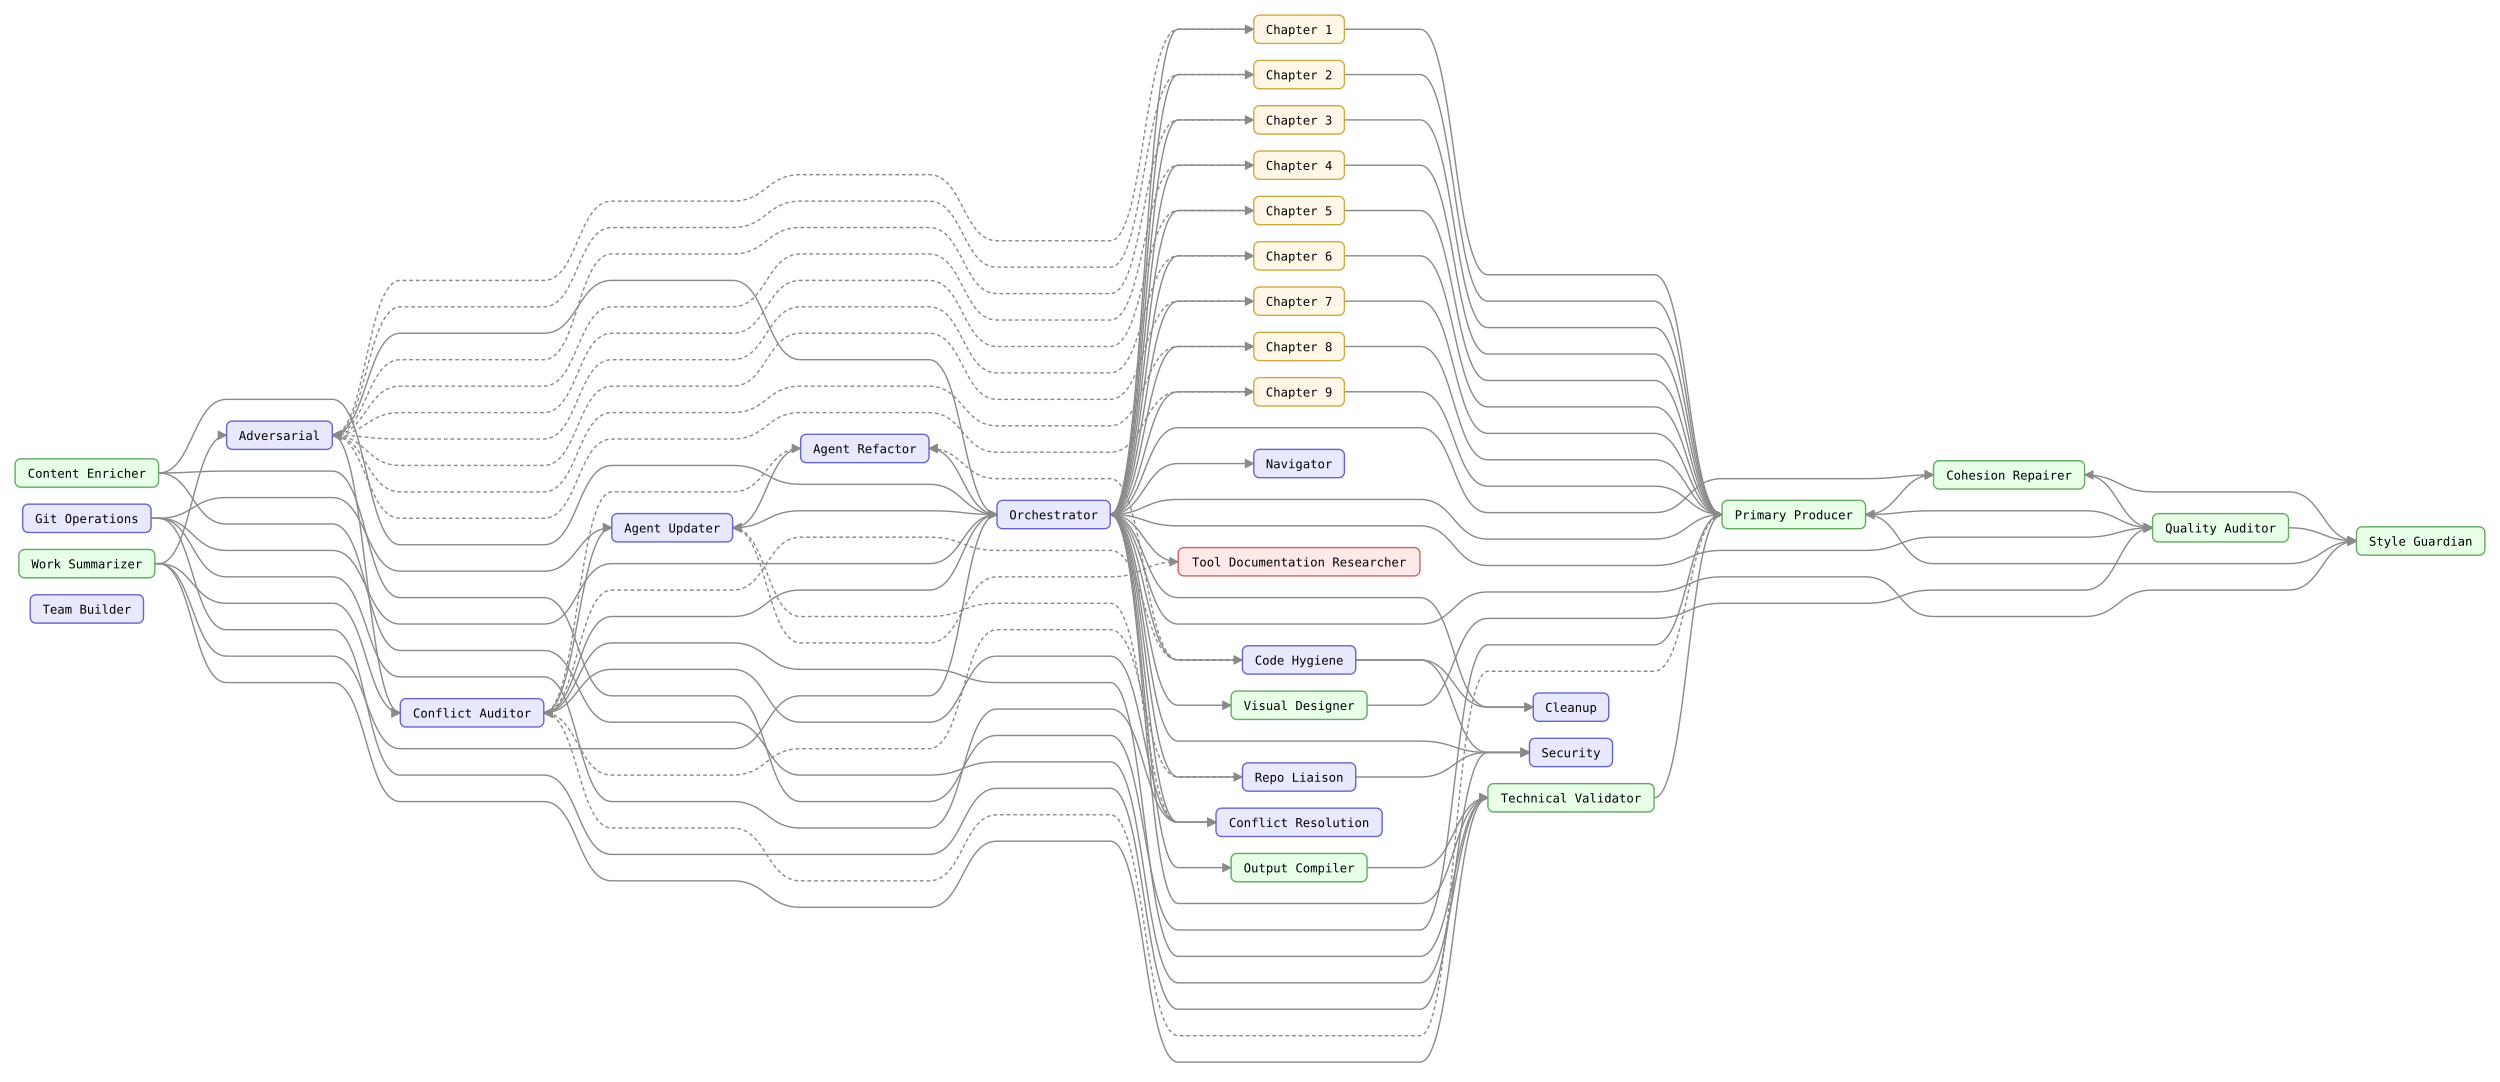
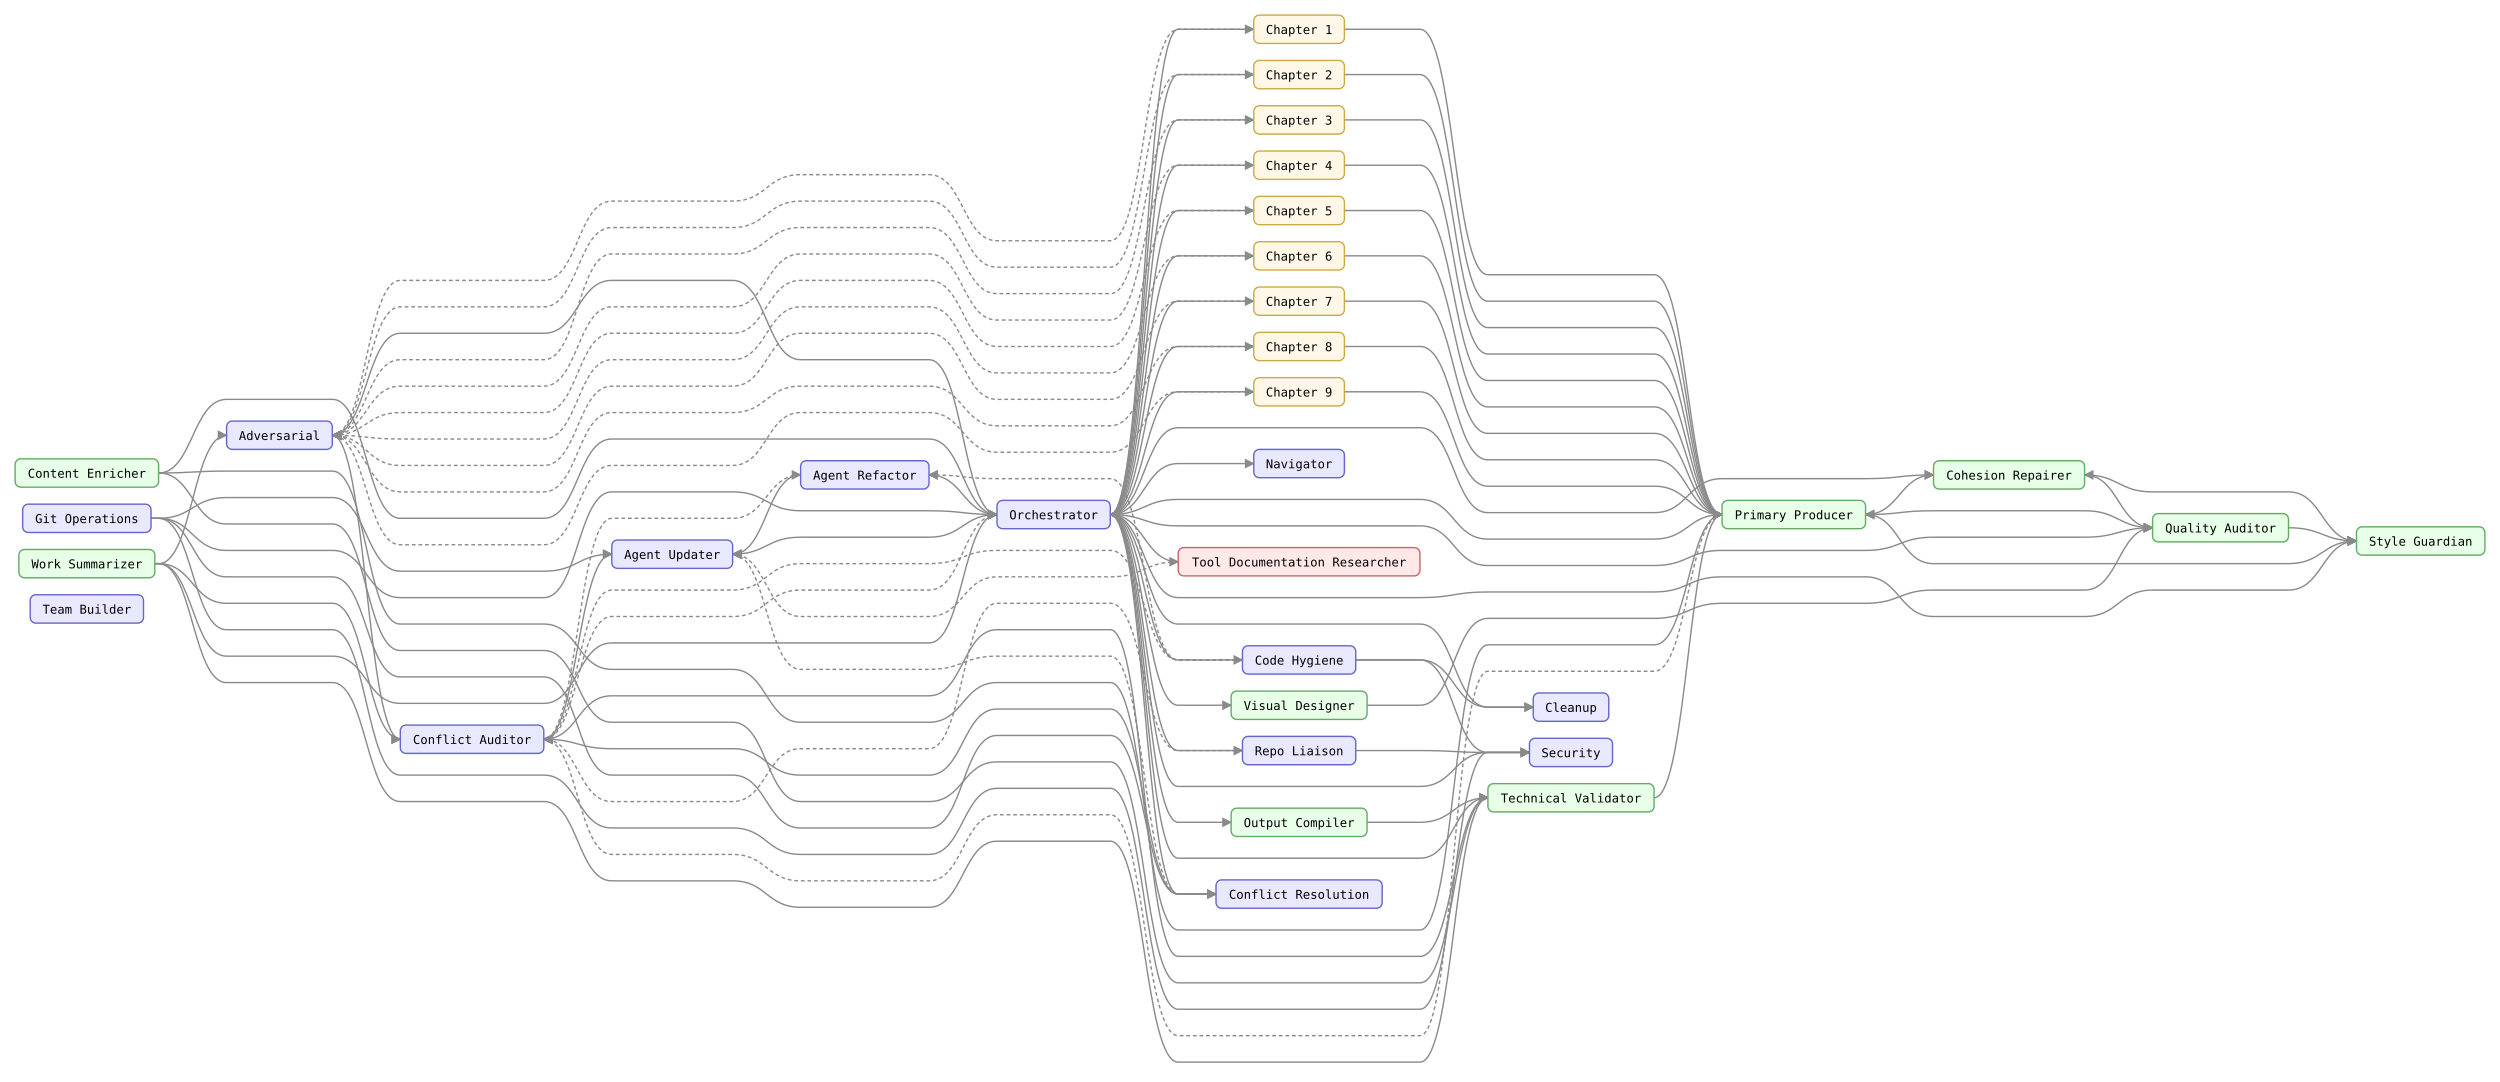
<svg xmlns="http://www.w3.org/2000/svg" viewBox="0 0 2648 1146" width="2648" height="1146" font-family="monospace">
  <defs>
    <marker id="arrow" viewBox="0 0 10 10" refX="9" refY="5" markerWidth="7" markerHeight="7" orient="auto-start-reverse">
      <polygon points="0,0 10,5 0,10" fill="#8a8a8a" />
    </marker>
  </defs>
-   <path d="M352,461 C388,461 388,755 424,755" fill="none" stroke="#8a8a8a" stroke-width="1.5" marker-end="url(#arrow)" />
+   <path d="M352,461 C388,461 388,783 424,783" fill="none" stroke="#8a8a8a" stroke-width="1.5" marker-end="url(#arrow)" />
  <path d="M352,461 C388,461 388,353 424,353 L576,353 C612,353 612,297 648,297 L776,297 C812,297 812,381 848,381 L984,381 C1020,381 1020,545 1056,545" fill="none" stroke="#8a8a8a" stroke-width="1.5" marker-start="url(#arrow)" marker-end="url(#arrow)" />
-   <path d="M848,475 C812,475 812,521 776,521 L648,521 C612,521 612,755 576,755" fill="none" stroke="#8a8a8a" stroke-width="1.5" stroke-dasharray="4,3" marker-end="url(#arrow)" />
-   <path d="M984,475 C1020,475 1020,545 1056,545" fill="none" stroke="#8a8a8a" stroke-width="1.5" marker-start="url(#arrow)" marker-end="url(#arrow)" />
-   <path d="M776,559 C812,559 812,475 848,475" fill="none" stroke="#8a8a8a" stroke-width="1.5" marker-end="url(#arrow)" />
-   <path d="M648,559 C612,559 612,755 576,755" fill="none" stroke="#8a8a8a" stroke-width="1.5" marker-start="url(#arrow)" marker-end="url(#arrow)" />
-   <path d="M776,559 C812,559 812,541 848,541 L984,541 C1020,541 1020,545 1056,545" fill="none" stroke="#8a8a8a" stroke-width="1.5" marker-start="url(#arrow)" marker-end="url(#arrow)" />
+   <path d="M848,503 C812,503 812,549 776,549 L648,549 C612,549 612,783 576,783" fill="none" stroke="#8a8a8a" stroke-width="1.5" stroke-dasharray="4,3" marker-end="url(#arrow)" />
+   <path d="M984,503 C1020,503 1020,545 1056,545" fill="none" stroke="#8a8a8a" stroke-width="1.5" marker-start="url(#arrow)" marker-end="url(#arrow)" />
+   <path d="M776,587 C812,587 812,503 848,503" fill="none" stroke="#8a8a8a" stroke-width="1.5" marker-end="url(#arrow)" />
+   <path d="M648,587 C612,587 612,783 576,783" fill="none" stroke="#8a8a8a" stroke-width="1.5" marker-start="url(#arrow)" marker-end="url(#arrow)" />
+   <path d="M776,587 C812,587 812,569 848,569 L984,569 C1020,569 1020,545 1056,545" fill="none" stroke="#8a8a8a" stroke-width="1.5" marker-start="url(#arrow)" marker-end="url(#arrow)" />
  <path d="M1328,31 L1248,31 C1212,31 1212,255 1176,255 L1056,255 C1020,255 1020,185 984,185 L848,185 C812,185 812,213 776,213 L648,213 C612,213 612,297 576,297 L424,297 C388,297 388,461 352,461" fill="none" stroke="#8a8a8a" stroke-width="1.5" stroke-dasharray="4,3" marker-end="url(#arrow)" />
  <path d="M1328,31 L1248,31 C1212,31 1212,545 1176,545" fill="none" stroke="#8a8a8a" stroke-width="1.5" marker-start="url(#arrow)" marker-end="url(#arrow)" />
  <path d="M1424,31 L1504,31 C1540,31 1540,291 1576,291 L1752,291 C1788,291 1788,545 1824,545" fill="none" stroke="#8a8a8a" stroke-width="1.5" marker-end="url(#arrow)" />
  <path d="M1328,79 L1248,79 C1212,79 1212,283 1176,283 L1056,283 C1020,283 1020,213 984,213 L848,213 C812,213 812,241 776,241 L648,241 C612,241 612,325 576,325 L424,325 C388,325 388,461 352,461" fill="none" stroke="#8a8a8a" stroke-width="1.5" stroke-dasharray="4,3" marker-end="url(#arrow)" />
  <path d="M1328,79 L1248,79 C1212,79 1212,545 1176,545" fill="none" stroke="#8a8a8a" stroke-width="1.5" marker-start="url(#arrow)" marker-end="url(#arrow)" />
  <path d="M1424,79 L1504,79 C1540,79 1540,319 1576,319 L1752,319 C1788,319 1788,545 1824,545" fill="none" stroke="#8a8a8a" stroke-width="1.5" marker-end="url(#arrow)" />
  <path d="M1328,127 L1248,127 C1212,127 1212,311 1176,311 L1056,311 C1020,311 1020,241 984,241 L848,241 C812,241 812,269 776,269 L648,269 C612,269 612,381 576,381 L424,381 C388,381 388,461 352,461" fill="none" stroke="#8a8a8a" stroke-width="1.5" stroke-dasharray="4,3" marker-end="url(#arrow)" />
  <path d="M1328,127 L1248,127 C1212,127 1212,545 1176,545" fill="none" stroke="#8a8a8a" stroke-width="1.5" marker-start="url(#arrow)" marker-end="url(#arrow)" />
  <path d="M1424,127 L1504,127 C1540,127 1540,347 1576,347 L1752,347 C1788,347 1788,545 1824,545" fill="none" stroke="#8a8a8a" stroke-width="1.5" marker-end="url(#arrow)" />
  <path d="M1328,175 L1248,175 C1212,175 1212,339 1176,339 L1056,339 C1020,339 1020,269 984,269 L848,269 C812,269 812,325 776,325 L648,325 C612,325 612,409 576,409 L424,409 C388,409 388,461 352,461" fill="none" stroke="#8a8a8a" stroke-width="1.5" stroke-dasharray="4,3" marker-end="url(#arrow)" />
  <path d="M1328,175 L1248,175 C1212,175 1212,545 1176,545" fill="none" stroke="#8a8a8a" stroke-width="1.5" marker-start="url(#arrow)" marker-end="url(#arrow)" />
  <path d="M1424,175 L1504,175 C1540,175 1540,375 1576,375 L1752,375 C1788,375 1788,545 1824,545" fill="none" stroke="#8a8a8a" stroke-width="1.5" marker-end="url(#arrow)" />
  <path d="M1328,223 L1248,223 C1212,223 1212,367 1176,367 L1056,367 C1020,367 1020,297 984,297 L848,297 C812,297 812,353 776,353 L648,353 C612,353 612,437 576,437 L424,437 C388,437 388,461 352,461" fill="none" stroke="#8a8a8a" stroke-width="1.5" stroke-dasharray="4,3" marker-end="url(#arrow)" />
  <path d="M1328,223 L1248,223 C1212,223 1212,545 1176,545" fill="none" stroke="#8a8a8a" stroke-width="1.5" marker-start="url(#arrow)" marker-end="url(#arrow)" />
  <path d="M1424,223 L1504,223 C1540,223 1540,403 1576,403 L1752,403 C1788,403 1788,545 1824,545" fill="none" stroke="#8a8a8a" stroke-width="1.5" marker-end="url(#arrow)" />
  <path d="M1328,271 L1248,271 C1212,271 1212,395 1176,395 L1056,395 C1020,395 1020,325 984,325 L848,325 C812,325 812,381 776,381 L648,381 C612,381 612,465 576,465 L424,465 C388,465 388,461 352,461" fill="none" stroke="#8a8a8a" stroke-width="1.5" stroke-dasharray="4,3" marker-end="url(#arrow)" />
  <path d="M1328,271 L1248,271 C1212,271 1212,545 1176,545" fill="none" stroke="#8a8a8a" stroke-width="1.5" marker-start="url(#arrow)" marker-end="url(#arrow)" />
  <path d="M1424,271 L1504,271 C1540,271 1540,431 1576,431 L1752,431 C1788,431 1788,545 1824,545" fill="none" stroke="#8a8a8a" stroke-width="1.5" marker-end="url(#arrow)" />
  <path d="M1328,319 L1248,319 C1212,319 1212,423 1176,423 L1056,423 C1020,423 1020,353 984,353 L848,353 C812,353 812,409 776,409 L648,409 C612,409 612,493 576,493 L424,493 C388,493 388,461 352,461" fill="none" stroke="#8a8a8a" stroke-width="1.5" stroke-dasharray="4,3" marker-end="url(#arrow)" />
  <path d="M1328,319 L1248,319 C1212,319 1212,545 1176,545" fill="none" stroke="#8a8a8a" stroke-width="1.5" marker-start="url(#arrow)" marker-end="url(#arrow)" />
  <path d="M1424,319 L1504,319 C1540,319 1540,459 1576,459 L1752,459 C1788,459 1788,545 1824,545" fill="none" stroke="#8a8a8a" stroke-width="1.5" marker-end="url(#arrow)" />
  <path d="M1328,367 L1248,367 C1212,367 1212,451 1176,451 L1056,451 C1020,451 1020,409 984,409 L848,409 C812,409 812,437 776,437 L648,437 C612,437 612,521 576,521 L424,521 C388,521 388,461 352,461" fill="none" stroke="#8a8a8a" stroke-width="1.5" stroke-dasharray="4,3" marker-end="url(#arrow)" />
  <path d="M1328,367 L1248,367 C1212,367 1212,545 1176,545" fill="none" stroke="#8a8a8a" stroke-width="1.5" marker-start="url(#arrow)" marker-end="url(#arrow)" />
  <path d="M1424,367 L1504,367 C1540,367 1540,487 1576,487 L1752,487 C1788,487 1788,545 1824,545" fill="none" stroke="#8a8a8a" stroke-width="1.5" marker-end="url(#arrow)" />
-   <path d="M1328,415 L1248,415 C1212,415 1212,479 1176,479 L1056,479 C1020,479 1020,437 984,437 L848,437 C812,437 812,465 776,465 L648,465 C612,465 612,549 576,549 L424,549 C388,549 388,461 352,461" fill="none" stroke="#8a8a8a" stroke-width="1.5" stroke-dasharray="4,3" marker-end="url(#arrow)" />
+   <path d="M1328,415 L1248,415 C1212,415 1212,479 1176,479 L1056,479 C1020,479 1020,437 984,437 L848,437 C812,437 812,493 776,493 L648,493 C612,493 612,577 576,577 L424,577 C388,577 388,461 352,461" fill="none" stroke="#8a8a8a" stroke-width="1.5" stroke-dasharray="4,3" marker-end="url(#arrow)" />
  <path d="M1328,415 L1248,415 C1212,415 1212,545 1176,545" fill="none" stroke="#8a8a8a" stroke-width="1.5" marker-start="url(#arrow)" marker-end="url(#arrow)" />
  <path d="M1424,415 L1504,415 C1540,415 1540,515 1576,515 L1752,515 C1788,515 1788,545 1824,545" fill="none" stroke="#8a8a8a" stroke-width="1.5" marker-end="url(#arrow)" />
-   <path d="M1624,749 L1576,749 C1540,749 1540,633 1504,633 L1248,633 C1212,633 1212,545 1176,545" fill="none" stroke="#8a8a8a" stroke-width="1.5" marker-start="url(#arrow)" marker-end="url(#arrow)" />
-   <path d="M1316,699 L1248,699 C1212,699 1212,507 1176,507 L1056,507 C1020,507 1020,475 984,475" fill="none" stroke="#8a8a8a" stroke-width="1.5" stroke-dasharray="4,3" marker-end="url(#arrow)" />
+   <path d="M1624,749 L1576,749 C1540,749 1540,661 1504,661 L1248,661 C1212,661 1212,545 1176,545" fill="none" stroke="#8a8a8a" stroke-width="1.5" marker-start="url(#arrow)" marker-end="url(#arrow)" />
+   <path d="M1316,699 L1248,699 C1212,699 1212,507 1176,507 L1056,507 C1020,507 1020,503 984,503" fill="none" stroke="#8a8a8a" stroke-width="1.5" stroke-dasharray="4,3" marker-end="url(#arrow)" />
  <path d="M1436,699 L1504,699 C1540,699 1540,749 1576,749 L1624,749" fill="none" stroke="#8a8a8a" stroke-width="1.5" marker-end="url(#arrow)" />
-   <path d="M1316,699 L1248,699 C1212,699 1212,583 1176,583 L1056,583 C1020,583 1020,569 984,569 L848,569 C812,569 812,625 776,625 L648,625 C612,625 612,755 576,755" fill="none" stroke="#8a8a8a" stroke-width="1.5" stroke-dasharray="4,3" marker-end="url(#arrow)" />
+   <path d="M1316,699 L1248,699 C1212,699 1212,583 1176,583 L1056,583 C1020,583 1020,597 984,597 L848,597 C812,597 812,625 776,625 L648,625 C612,625 612,783 576,783" fill="none" stroke="#8a8a8a" stroke-width="1.5" stroke-dasharray="4,3" marker-end="url(#arrow)" />
  <path d="M1316,699 L1248,699 C1212,699 1212,545 1176,545" fill="none" stroke="#8a8a8a" stroke-width="1.5" marker-start="url(#arrow)" marker-end="url(#arrow)" />
  <path d="M1436,699 L1504,699 C1540,699 1540,797 1576,797 L1620,797" fill="none" stroke="#8a8a8a" stroke-width="1.5" marker-end="url(#arrow)" />
  <path d="M2048,503 C2012,503 2012,507 1976,507 L1824,507 C1788,507 1788,543 1752,543 L1576,543 C1540,543 1540,453 1504,453 L1248,453 C1212,453 1212,545 1176,545" fill="none" stroke="#8a8a8a" stroke-width="1.5" marker-start="url(#arrow)" marker-end="url(#arrow)" />
  <path d="M2208,503 C2244,503 2244,559 2280,559" fill="none" stroke="#8a8a8a" stroke-width="1.5" marker-start="url(#arrow)" marker-end="url(#arrow)" />
  <path d="M2208,503 C2244,503 2244,521 2280,521 L2424,521 C2460,521 2460,573 2496,573" fill="none" stroke="#8a8a8a" stroke-width="1.5" marker-end="url(#arrow)" />
-   <path d="M576,755 C612,755 612,709 648,709 L776,709 C812,709 812,765 848,765 L984,765 C1020,765 1020,695 1056,695 L1176,695 C1212,695 1212,871 1248,871 L1288,871" fill="none" stroke="#8a8a8a" stroke-width="1.5" marker-end="url(#arrow)" />
-   <path d="M576,755 C612,755 612,653 648,653 L776,653 C812,653 812,625 848,625 L984,625 C1020,625 1020,545 1056,545" fill="none" stroke="#8a8a8a" stroke-width="1.5" marker-start="url(#arrow)" marker-end="url(#arrow)" />
-   <path d="M576,755 C612,755 612,681 648,681 L776,681 C812,681 812,709 848,709 L984,709 C1020,709 1020,723 1056,723 L1176,723 C1212,723 1212,1013 1248,1013 L1504,1013 C1540,1013 1540,845 1576,845" fill="none" stroke="#8a8a8a" stroke-width="1.5" marker-start="url(#arrow)" marker-end="url(#arrow)" />
-   <path d="M1288,871 L1248,871 C1212,871 1212,639 1176,639 L1056,639 C1020,639 1020,653 984,653 L848,653 C812,653 812,559 776,559" fill="none" stroke="#8a8a8a" stroke-width="1.5" stroke-dasharray="4,3" marker-end="url(#arrow)" />
-   <path d="M1288,871 L1248,871 C1212,871 1212,545 1176,545" fill="none" stroke="#8a8a8a" stroke-width="1.5" marker-start="url(#arrow)" marker-end="url(#arrow)" />
-   <path d="M168,501 C204,501 204,423 240,423 L352,423 C388,423 388,577 424,577 L576,577 C612,577 612,493 648,493 L776,493 C812,493 812,513 848,513 L984,513 C1020,513 1020,545 1056,545" fill="none" stroke="#8a8a8a" stroke-width="1.5" marker-end="url(#arrow)" />
-   <path d="M168,501 C204,501 204,499 240,499 L352,499 C388,499 388,633 424,633 L576,633 C612,633 612,737 648,737 L776,737 C812,737 812,849 848,849 L984,849 C1020,849 1020,779 1056,779 L1176,779 C1212,779 1212,985 1248,985 L1504,985 C1540,985 1540,683 1576,683 L1752,683 C1788,683 1788,545 1824,545" fill="none" stroke="#8a8a8a" stroke-width="1.5" marker-end="url(#arrow)" />
-   <path d="M168,501 C204,501 204,555 240,555 L352,555 C388,555 388,689 424,689 L576,689 C612,689 612,765 648,765 L776,765 C812,765 812,821 848,821 L984,821 C1020,821 1020,807 1056,807 L1176,807 C1212,807 1212,1041 1248,1041 L1504,1041 C1540,1041 1540,845 1576,845" fill="none" stroke="#8a8a8a" stroke-width="1.5" marker-end="url(#arrow)" />
-   <path d="M160,549 L168,549 C204,549 204,527 240,527 L352,527 C388,527 388,605 424,605 L576,605 C612,605 612,559 648,559" fill="none" stroke="#8a8a8a" stroke-width="1.5" marker-end="url(#arrow)" />
-   <path d="M160,549 L168,549 C204,549 204,611 240,611 L352,611 C388,611 388,717 424,717 L576,717 C612,717 612,849 648,849 L776,849 C812,849 812,877 848,877 L984,877 C1020,877 1020,751 1056,751 L1176,751 C1212,751 1212,871 1248,871 L1288,871" fill="none" stroke="#8a8a8a" stroke-width="1.5" marker-end="url(#arrow)" />
-   <path d="M160,549 L168,549 C204,549 204,583 240,583 L352,583 C388,583 388,661 424,661 L576,661 C612,661 612,597 648,597 L776,597 L848,597 L984,597 C1020,597 1020,545 1056,545" fill="none" stroke="#8a8a8a" stroke-width="1.5" marker-end="url(#arrow)" />
-   <path d="M160,549 L168,549 C204,549 204,667 240,667 L352,667 C388,667 388,821 424,821 L576,821 C612,821 612,905 648,905 L776,905 L848,905 L984,905 C1020,905 1020,835 1056,835 L1176,835 C1212,835 1212,1069 1248,1069 L1504,1069 C1540,1069 1540,797 1576,797 L1620,797" fill="none" stroke="#8a8a8a" stroke-width="1.5" marker-end="url(#arrow)" />
+   <path d="M576,783 C612,783 612,793 648,793 L776,793 C812,793 812,821 848,821 L984,821 C1020,821 1020,751 1056,751 L1176,751 C1212,751 1212,947 1248,947 L1288,947" fill="none" stroke="#8a8a8a" stroke-width="1.5" marker-end="url(#arrow)" />
+   <path d="M576,783 C612,783 612,737 648,737 L776,737 L848,737 L984,737 C1020,737 1020,667 1056,667 L1176,667 C1212,667 1212,1013 1248,1013 L1504,1013 C1540,1013 1540,845 1576,845" fill="none" stroke="#8a8a8a" stroke-width="1.5" marker-start="url(#arrow)" marker-end="url(#arrow)" />
+   <path d="M1288,947 L1248,947 C1212,947 1212,695 1176,695 L1056,695 C1020,695 1020,709 984,709 L848,709 C812,709 812,587 776,587" fill="none" stroke="#8a8a8a" stroke-width="1.5" stroke-dasharray="4,3" marker-end="url(#arrow)" />
+   <path d="M1288,947 L1248,947 C1212,947 1212,545 1176,545" fill="none" stroke="#8a8a8a" stroke-width="1.5" marker-start="url(#arrow)" marker-end="url(#arrow)" />
+   <path d="M168,501 C204,501 204,423 240,423 L352,423 C388,423 388,549 424,549 L576,549 C612,549 612,465 648,465 L776,465 L848,465 L984,465 C1020,465 1020,545 1056,545" fill="none" stroke="#8a8a8a" stroke-width="1.5" marker-end="url(#arrow)" />
+   <path d="M168,501 C204,501 204,499 240,499 L352,499 C388,499 388,661 424,661 L576,661 C612,661 612,709 648,709 L776,709 C812,709 812,765 848,765 L984,765 C1020,765 1020,723 1056,723 L1176,723 C1212,723 1212,985 1248,985 L1504,985 C1540,985 1540,683 1576,683 L1752,683 C1788,683 1788,545 1824,545" fill="none" stroke="#8a8a8a" stroke-width="1.5" marker-end="url(#arrow)" />
+   <path d="M168,501 C204,501 204,555 240,555 L352,555 C388,555 388,689 424,689 L576,689 C612,689 612,765 648,765 L776,765 C812,765 812,849 848,849 L984,849 C1020,849 1020,807 1056,807 L1176,807 C1212,807 1212,1041 1248,1041 L1504,1041 C1540,1041 1540,845 1576,845" fill="none" stroke="#8a8a8a" stroke-width="1.5" marker-end="url(#arrow)" />
+   <path d="M160,549 L168,549 C204,549 204,527 240,527 L352,527 C388,527 388,605 424,605 L576,605 C612,605 612,587 648,587" fill="none" stroke="#8a8a8a" stroke-width="1.5" marker-end="url(#arrow)" />
+   <path d="M160,549 L168,549 C204,549 204,611 240,611 L352,611 C388,611 388,717 424,717 L576,717 C612,717 612,821 648,821 L776,821 C812,821 812,877 848,877 L984,877 C1020,877 1020,779 1056,779 L1176,779 C1212,779 1212,947 1248,947 L1288,947" fill="none" stroke="#8a8a8a" stroke-width="1.5" marker-end="url(#arrow)" />
+   <path d="M160,549 L168,549 C204,549 204,583 240,583 L352,583 C388,583 388,633 424,633 L576,633 C612,633 612,521 648,521 L776,521 C812,521 812,541 848,541 L984,541 C1020,541 1020,545 1056,545" fill="none" stroke="#8a8a8a" stroke-width="1.5" marker-end="url(#arrow)" />
+   <path d="M160,549 L168,549 C204,549 204,667 240,667 L352,667 C388,667 388,821 424,821 L576,821 C612,821 612,877 648,877 L776,877 C812,877 812,905 848,905 L984,905 C1020,905 1020,835 1056,835 L1176,835 C1212,835 1212,1069 1248,1069 L1504,1069 C1540,1069 1540,797 1576,797 L1620,797" fill="none" stroke="#8a8a8a" stroke-width="1.5" marker-end="url(#arrow)" />
  <path d="M1328,491 L1248,491 C1212,491 1212,545 1176,545" fill="none" stroke="#8a8a8a" stroke-width="1.5" marker-start="url(#arrow)" marker-end="url(#arrow)" />
-   <path d="M1176,545 C1212,545 1212,919 1248,919 L1304,919" fill="none" stroke="#8a8a8a" stroke-width="1.5" marker-start="url(#arrow)" marker-end="url(#arrow)" />
+   <path d="M1056,545 C1020,545 1020,625 984,625 L848,625 C812,625 812,653 776,653 L648,653 C612,653 612,783 576,783" fill="none" stroke="#8a8a8a" stroke-width="1.5" stroke-dasharray="4,3" marker-end="url(#arrow)" />
+   <path d="M1176,545 C1212,545 1212,871 1248,871 L1304,871" fill="none" stroke="#8a8a8a" stroke-width="1.5" marker-start="url(#arrow)" marker-end="url(#arrow)" />
  <path d="M1176,545 C1212,545 1212,529 1248,529 L1504,529 C1540,529 1540,571 1576,571 L1752,571 C1788,571 1788,545 1824,545" fill="none" stroke="#8a8a8a" stroke-width="1.5" marker-start="url(#arrow)" marker-end="url(#arrow)" />
  <path d="M1176,545 C1212,545 1212,557 1248,557 L1504,557 C1540,557 1540,599 1576,599 L1752,599 C1788,599 1788,583 1824,583 L1976,583 C2012,583 2012,569 2048,569 L2208,569 C2244,569 2244,559 2280,559" fill="none" stroke="#8a8a8a" stroke-width="1.5" marker-start="url(#arrow)" marker-end="url(#arrow)" />
-   <path d="M1176,545 C1212,545 1212,823 1248,823 L1316,823" fill="none" stroke="#8a8a8a" stroke-width="1.5" marker-start="url(#arrow)" marker-end="url(#arrow)" />
-   <path d="M1176,545 C1212,545 1212,785 1248,785 L1504,785 C1540,785 1540,797 1576,797 L1620,797" fill="none" stroke="#8a8a8a" stroke-width="1.5" marker-start="url(#arrow)" marker-end="url(#arrow)" />
-   <path d="M1176,545 C1212,545 1212,661 1248,661 L1504,661 C1540,661 1540,627 1576,627 L1752,627 C1788,627 1788,611 1824,611 L1976,611 C2012,611 2012,653 2048,653 L2208,653 C2244,653 2244,625 2280,625 L2424,625 C2460,625 2460,573 2496,573" fill="none" stroke="#8a8a8a" stroke-width="1.5" marker-start="url(#arrow)" marker-end="url(#arrow)" />
-   <path d="M1176,545 C1212,545 1212,957 1248,957 L1504,957 C1540,957 1540,845 1576,845" fill="none" stroke="#8a8a8a" stroke-width="1.5" marker-start="url(#arrow)" marker-end="url(#arrow)" />
+   <path d="M1176,545 C1212,545 1212,795 1248,795 L1316,795" fill="none" stroke="#8a8a8a" stroke-width="1.5" marker-start="url(#arrow)" marker-end="url(#arrow)" />
+   <path d="M1176,545 C1212,545 1212,833 1248,833 L1504,833 C1540,833 1540,797 1576,797 L1620,797" fill="none" stroke="#8a8a8a" stroke-width="1.5" marker-start="url(#arrow)" marker-end="url(#arrow)" />
+   <path d="M1176,545 C1212,545 1212,633 1248,633 L1504,633 C1540,633 1540,627 1576,627 L1752,627 C1788,627 1788,611 1824,611 L1976,611 C2012,611 2012,653 2048,653 L2208,653 C2244,653 2244,625 2280,625 L2424,625 C2460,625 2460,573 2496,573" fill="none" stroke="#8a8a8a" stroke-width="1.5" marker-start="url(#arrow)" marker-end="url(#arrow)" />
+   <path d="M1176,545 C1212,545 1212,909 1248,909 L1504,909 C1540,909 1540,845 1576,845" fill="none" stroke="#8a8a8a" stroke-width="1.5" marker-start="url(#arrow)" marker-end="url(#arrow)" />
  <path d="M1176,545 C1212,545 1212,595 1248,595" fill="none" stroke="#8a8a8a" stroke-width="1.5" marker-start="url(#arrow)" marker-end="url(#arrow)" />
  <path d="M1176,545 C1212,545 1212,747 1248,747 L1304,747" fill="none" stroke="#8a8a8a" stroke-width="1.5" marker-start="url(#arrow)" marker-end="url(#arrow)" />
-   <path d="M1448,919 L1504,919 C1540,919 1540,845 1576,845" fill="none" stroke="#8a8a8a" stroke-width="1.5" marker-end="url(#arrow)" />
+   <path d="M1448,871 L1504,871 C1540,871 1540,845 1576,845" fill="none" stroke="#8a8a8a" stroke-width="1.5" marker-end="url(#arrow)" />
  <path d="M1976,545 C2012,545 2012,503 2048,503" fill="none" stroke="#8a8a8a" stroke-width="1.5" marker-end="url(#arrow)" />
-   <path d="M1824,545 C1788,545 1788,711 1752,711 L1576,711 C1540,711 1540,1097 1504,1097 L1248,1097 C1212,1097 1212,863 1176,863 L1056,863 C1020,863 1020,933 984,933 L848,933 C812,933 812,877 776,877 L648,877 C612,877 612,755 576,755" fill="none" stroke="#8a8a8a" stroke-width="1.5" stroke-dasharray="4,3" marker-end="url(#arrow)" />
+   <path d="M1824,545 C1788,545 1788,711 1752,711 L1576,711 C1540,711 1540,1097 1504,1097 L1248,1097 C1212,1097 1212,863 1176,863 L1056,863 C1020,863 1020,933 984,933 L848,933 C812,933 812,905 776,905 L648,905 C612,905 612,783 576,783" fill="none" stroke="#8a8a8a" stroke-width="1.5" stroke-dasharray="4,3" marker-end="url(#arrow)" />
  <path d="M1976,545 C2012,545 2012,541 2048,541 L2208,541 C2244,541 2244,559 2280,559" fill="none" stroke="#8a8a8a" stroke-width="1.5" marker-start="url(#arrow)" marker-end="url(#arrow)" />
  <path d="M1976,545 C2012,545 2012,597 2048,597 L2208,597 L2280,597 L2424,597 C2460,597 2460,573 2496,573" fill="none" stroke="#8a8a8a" stroke-width="1.5" marker-start="url(#arrow)" marker-end="url(#arrow)" />
  <path d="M2424,559 C2460,559 2460,573 2496,573" fill="none" stroke="#8a8a8a" stroke-width="1.5" marker-end="url(#arrow)" />
-   <path d="M1316,823 L1248,823 C1212,823 1212,667 1176,667 L1056,667 C1020,667 1020,793 984,793 L848,793 C812,793 812,821 776,821 L648,821 C612,821 612,755 576,755" fill="none" stroke="#8a8a8a" stroke-width="1.5" stroke-dasharray="4,3" marker-end="url(#arrow)" />
-   <path d="M1436,823 L1504,823 C1540,823 1540,797 1576,797 L1620,797" fill="none" stroke="#8a8a8a" stroke-width="1.5" marker-end="url(#arrow)" />
+   <path d="M1316,795 L1248,795 C1212,795 1212,639 1176,639 L1056,639 C1020,639 1020,793 984,793 L848,793 C812,793 812,849 776,849 L648,849 C612,849 612,783 576,783" fill="none" stroke="#8a8a8a" stroke-width="1.5" stroke-dasharray="4,3" marker-end="url(#arrow)" />
+   <path d="M1436,795 L1504,795 C1540,795 1540,797 1576,797 L1620,797" fill="none" stroke="#8a8a8a" stroke-width="1.5" marker-end="url(#arrow)" />
  <path d="M1752,845 C1788,845 1788,545 1824,545" fill="none" stroke="#8a8a8a" stroke-width="1.5" marker-end="url(#arrow)" />
-   <path d="M1248,595 C1212,595 1212,611 1176,611 L1056,611 C1020,611 1020,681 984,681 L848,681 C812,681 812,559 776,559" fill="none" stroke="#8a8a8a" stroke-width="1.5" stroke-dasharray="4,3" marker-end="url(#arrow)" />
+   <path d="M1248,595 C1212,595 1212,611 1176,611 L1056,611 C1020,611 1020,653 984,653 L848,653 C812,653 812,587 776,587" fill="none" stroke="#8a8a8a" stroke-width="1.5" stroke-dasharray="4,3" marker-end="url(#arrow)" />
  <path d="M1448,747 L1504,747 C1540,747 1540,655 1576,655 L1752,655 C1788,655 1788,639 1824,639 L1976,639 C2012,639 2012,625 2048,625 L2208,625 C2244,625 2244,559 2280,559" fill="none" stroke="#8a8a8a" stroke-width="1.5" marker-end="url(#arrow)" />
  <path d="M164,597 L168,597 C204,597 204,461 240,461" fill="none" stroke="#8a8a8a" stroke-width="1.5" marker-end="url(#arrow)" />
-   <path d="M164,597 L168,597 C204,597 204,639 240,639 L352,639 C388,639 388,755 424,755" fill="none" stroke="#8a8a8a" stroke-width="1.5" marker-end="url(#arrow)" />
-   <path d="M164,597 L168,597 C204,597 204,695 240,695 L352,695 C388,695 388,793 424,793 L576,793 L648,793 L776,793 C812,793 812,737 848,737 L984,737 C1020,737 1020,545 1056,545" fill="none" stroke="#8a8a8a" stroke-width="1.5" marker-end="url(#arrow)" />
+   <path d="M164,597 L168,597 C204,597 204,639 240,639 L352,639 C388,639 388,783 424,783" fill="none" stroke="#8a8a8a" stroke-width="1.5" marker-end="url(#arrow)" />
+   <path d="M164,597 L168,597 C204,597 204,695 240,695 L352,695 C388,695 388,745 424,745 L576,745 C612,745 612,681 648,681 L776,681 L848,681 L984,681 C1020,681 1020,545 1056,545" fill="none" stroke="#8a8a8a" stroke-width="1.5" marker-end="url(#arrow)" />
  <path d="M164,597 L168,597 C204,597 204,723 240,723 L352,723 C388,723 388,849 424,849 L576,849 C612,849 612,933 648,933 L776,933 C812,933 812,961 848,961 L984,961 C1020,961 1020,891 1056,891 L1176,891 C1212,891 1212,1125 1248,1125 L1504,1125 C1540,1125 1540,845 1576,845" fill="none" stroke="#8a8a8a" stroke-width="1.5" marker-end="url(#arrow)" />
  <rect x="240" y="446" width="112" height="30" rx="6" fill="#e8e8ff" stroke="#6666cc" stroke-width="1.5" />
  <text x="296" y="466" font-size="13" text-anchor="middle" fill="#000000">Adversarial</text>
-   <rect x="848" y="460" width="136" height="30" rx="6" fill="#e8e8ff" stroke="#6666cc" stroke-width="1.5" />
-   <text x="916" y="480" font-size="13" text-anchor="middle" fill="#000000">Agent Refactor</text>
-   <rect x="648" y="544" width="128" height="30" rx="6" fill="#e8e8ff" stroke="#6666cc" stroke-width="1.5" />
-   <text x="712" y="564" font-size="13" text-anchor="middle" fill="#000000">Agent Updater</text>
+   <rect x="848" y="488" width="136" height="30" rx="6" fill="#e8e8ff" stroke="#6666cc" stroke-width="1.5" />
+   <text x="916" y="508" font-size="13" text-anchor="middle" fill="#000000">Agent Refactor</text>
+   <rect x="648" y="572" width="128" height="30" rx="6" fill="#e8e8ff" stroke="#6666cc" stroke-width="1.5" />
+   <text x="712" y="592" font-size="13" text-anchor="middle" fill="#000000">Agent Updater</text>
  <rect x="1328" y="16" width="96" height="30" rx="6" fill="#fff8e8" stroke="#ccaa44" stroke-width="1.5" />
  <text x="1376" y="36" font-size="13" text-anchor="middle" fill="#000000">Chapter 1</text>
  <rect x="1328" y="64" width="96" height="30" rx="6" fill="#fff8e8" stroke="#ccaa44" stroke-width="1.5" />
  <text x="1376" y="84" font-size="13" text-anchor="middle" fill="#000000">Chapter 2</text>
  <rect x="1328" y="112" width="96" height="30" rx="6" fill="#fff8e8" stroke="#ccaa44" stroke-width="1.5" />
  <text x="1376" y="132" font-size="13" text-anchor="middle" fill="#000000">Chapter 3</text>
  <rect x="1328" y="160" width="96" height="30" rx="6" fill="#fff8e8" stroke="#ccaa44" stroke-width="1.5" />
  <text x="1376" y="180" font-size="13" text-anchor="middle" fill="#000000">Chapter 4</text>
  <rect x="1328" y="208" width="96" height="30" rx="6" fill="#fff8e8" stroke="#ccaa44" stroke-width="1.5" />
  <text x="1376" y="228" font-size="13" text-anchor="middle" fill="#000000">Chapter 5</text>
  <rect x="1328" y="256" width="96" height="30" rx="6" fill="#fff8e8" stroke="#ccaa44" stroke-width="1.5" />
  <text x="1376" y="276" font-size="13" text-anchor="middle" fill="#000000">Chapter 6</text>
  <rect x="1328" y="304" width="96" height="30" rx="6" fill="#fff8e8" stroke="#ccaa44" stroke-width="1.5" />
  <text x="1376" y="324" font-size="13" text-anchor="middle" fill="#000000">Chapter 7</text>
  <rect x="1328" y="352" width="96" height="30" rx="6" fill="#fff8e8" stroke="#ccaa44" stroke-width="1.5" />
  <text x="1376" y="372" font-size="13" text-anchor="middle" fill="#000000">Chapter 8</text>
  <rect x="1328" y="400" width="96" height="30" rx="6" fill="#fff8e8" stroke="#ccaa44" stroke-width="1.5" />
  <text x="1376" y="420" font-size="13" text-anchor="middle" fill="#000000">Chapter 9</text>
  <rect x="1624" y="734" width="80" height="30" rx="6" fill="#e8e8ff" stroke="#6666cc" stroke-width="1.5" />
  <text x="1664" y="754" font-size="13" text-anchor="middle" fill="#000000">Cleanup</text>
  <rect x="1316" y="684" width="120" height="30" rx="6" fill="#e8e8ff" stroke="#6666cc" stroke-width="1.5" />
  <text x="1376" y="704" font-size="13" text-anchor="middle" fill="#000000">Code Hygiene</text>
  <rect x="2048" y="488" width="160" height="30" rx="6" fill="#e8ffe8" stroke="#66aa66" stroke-width="1.5" />
  <text x="2128" y="508" font-size="13" text-anchor="middle" fill="#000000">Cohesion Repairer</text>
-   <rect x="424" y="740" width="152" height="30" rx="6" fill="#e8e8ff" stroke="#6666cc" stroke-width="1.5" />
-   <text x="500" y="760" font-size="13" text-anchor="middle" fill="#000000">Conflict Auditor</text>
-   <rect x="1288" y="856" width="176" height="30" rx="6" fill="#e8e8ff" stroke="#6666cc" stroke-width="1.5" />
-   <text x="1376" y="876" font-size="13" text-anchor="middle" fill="#000000">Conflict Resolution</text>
+   <rect x="424" y="768" width="152" height="30" rx="6" fill="#e8e8ff" stroke="#6666cc" stroke-width="1.5" />
+   <text x="500" y="788" font-size="13" text-anchor="middle" fill="#000000">Conflict Auditor</text>
+   <rect x="1288" y="932" width="176" height="30" rx="6" fill="#e8e8ff" stroke="#6666cc" stroke-width="1.5" />
+   <text x="1376" y="952" font-size="13" text-anchor="middle" fill="#000000">Conflict Resolution</text>
  <rect x="16" y="486" width="152" height="30" rx="6" fill="#e8ffe8" stroke="#66aa66" stroke-width="1.5" />
  <text x="92" y="506" font-size="13" text-anchor="middle" fill="#000000">Content Enricher</text>
  <rect x="24" y="534" width="136" height="30" rx="6" fill="#e8e8ff" stroke="#6666cc" stroke-width="1.5" />
  <text x="92" y="554" font-size="13" text-anchor="middle" fill="#000000">Git Operations</text>
  <rect x="1328" y="476" width="96" height="30" rx="6" fill="#e8e8ff" stroke="#6666cc" stroke-width="1.5" />
  <text x="1376" y="496" font-size="13" text-anchor="middle" fill="#000000">Navigator</text>
  <rect x="1056" y="530" width="120" height="30" rx="6" fill="#e8e8ff" stroke="#6666cc" stroke-width="1.5" />
  <text x="1116" y="550" font-size="13" text-anchor="middle" fill="#000000">Orchestrator</text>
-   <rect x="1304" y="904" width="144" height="30" rx="6" fill="#e8ffe8" stroke="#66aa66" stroke-width="1.5" />
-   <text x="1376" y="924" font-size="13" text-anchor="middle" fill="#000000">Output Compiler</text>
+   <rect x="1304" y="856" width="144" height="30" rx="6" fill="#e8ffe8" stroke="#66aa66" stroke-width="1.5" />
+   <text x="1376" y="876" font-size="13" text-anchor="middle" fill="#000000">Output Compiler</text>
  <rect x="1824" y="530" width="152" height="30" rx="6" fill="#e8ffe8" stroke="#66aa66" stroke-width="1.5" />
  <text x="1900" y="550" font-size="13" text-anchor="middle" fill="#000000">Primary Producer</text>
  <rect x="2280" y="544" width="144" height="30" rx="6" fill="#e8ffe8" stroke="#66aa66" stroke-width="1.5" />
  <text x="2352" y="564" font-size="13" text-anchor="middle" fill="#000000">Quality Auditor</text>
-   <rect x="1316" y="808" width="120" height="30" rx="6" fill="#e8e8ff" stroke="#6666cc" stroke-width="1.5" />
-   <text x="1376" y="828" font-size="13" text-anchor="middle" fill="#000000">Repo Liaison</text>
+   <rect x="1316" y="780" width="120" height="30" rx="6" fill="#e8e8ff" stroke="#6666cc" stroke-width="1.5" />
+   <text x="1376" y="800" font-size="13" text-anchor="middle" fill="#000000">Repo Liaison</text>
  <rect x="1620" y="782" width="88" height="30" rx="6" fill="#e8e8ff" stroke="#6666cc" stroke-width="1.5" />
  <text x="1664" y="802" font-size="13" text-anchor="middle" fill="#000000">Security</text>
  <rect x="2496" y="558" width="136" height="30" rx="6" fill="#e8ffe8" stroke="#66aa66" stroke-width="1.5" />
  <text x="2564" y="578" font-size="13" text-anchor="middle" fill="#000000">Style Guardian</text>
  <rect x="32" y="630" width="120" height="30" rx="6" fill="#e8e8ff" stroke="#6666cc" stroke-width="1.5" />
  <text x="92" y="650" font-size="13" text-anchor="middle" fill="#000000">Team Builder</text>
  <rect x="1576" y="830" width="176" height="30" rx="6" fill="#e8ffe8" stroke="#66aa66" stroke-width="1.5" />
  <text x="1664" y="850" font-size="13" text-anchor="middle" fill="#000000">Technical Validator</text>
  <rect x="1248" y="580" width="256" height="30" rx="6" fill="#ffe8e8" stroke="#cc6666" stroke-width="1.5" />
  <text x="1376" y="600" font-size="13" text-anchor="middle" fill="#000000">Tool Documentation Researcher</text>
  <rect x="1304" y="732" width="144" height="30" rx="6" fill="#e8ffe8" stroke="#66aa66" stroke-width="1.5" />
  <text x="1376" y="752" font-size="13" text-anchor="middle" fill="#000000">Visual Designer</text>
  <rect x="20" y="582" width="144" height="30" rx="6" fill="#e8ffe8" stroke="#66aa66" stroke-width="1.5" />
  <text x="92" y="602" font-size="13" text-anchor="middle" fill="#000000">Work Summarizer</text>
</svg>
